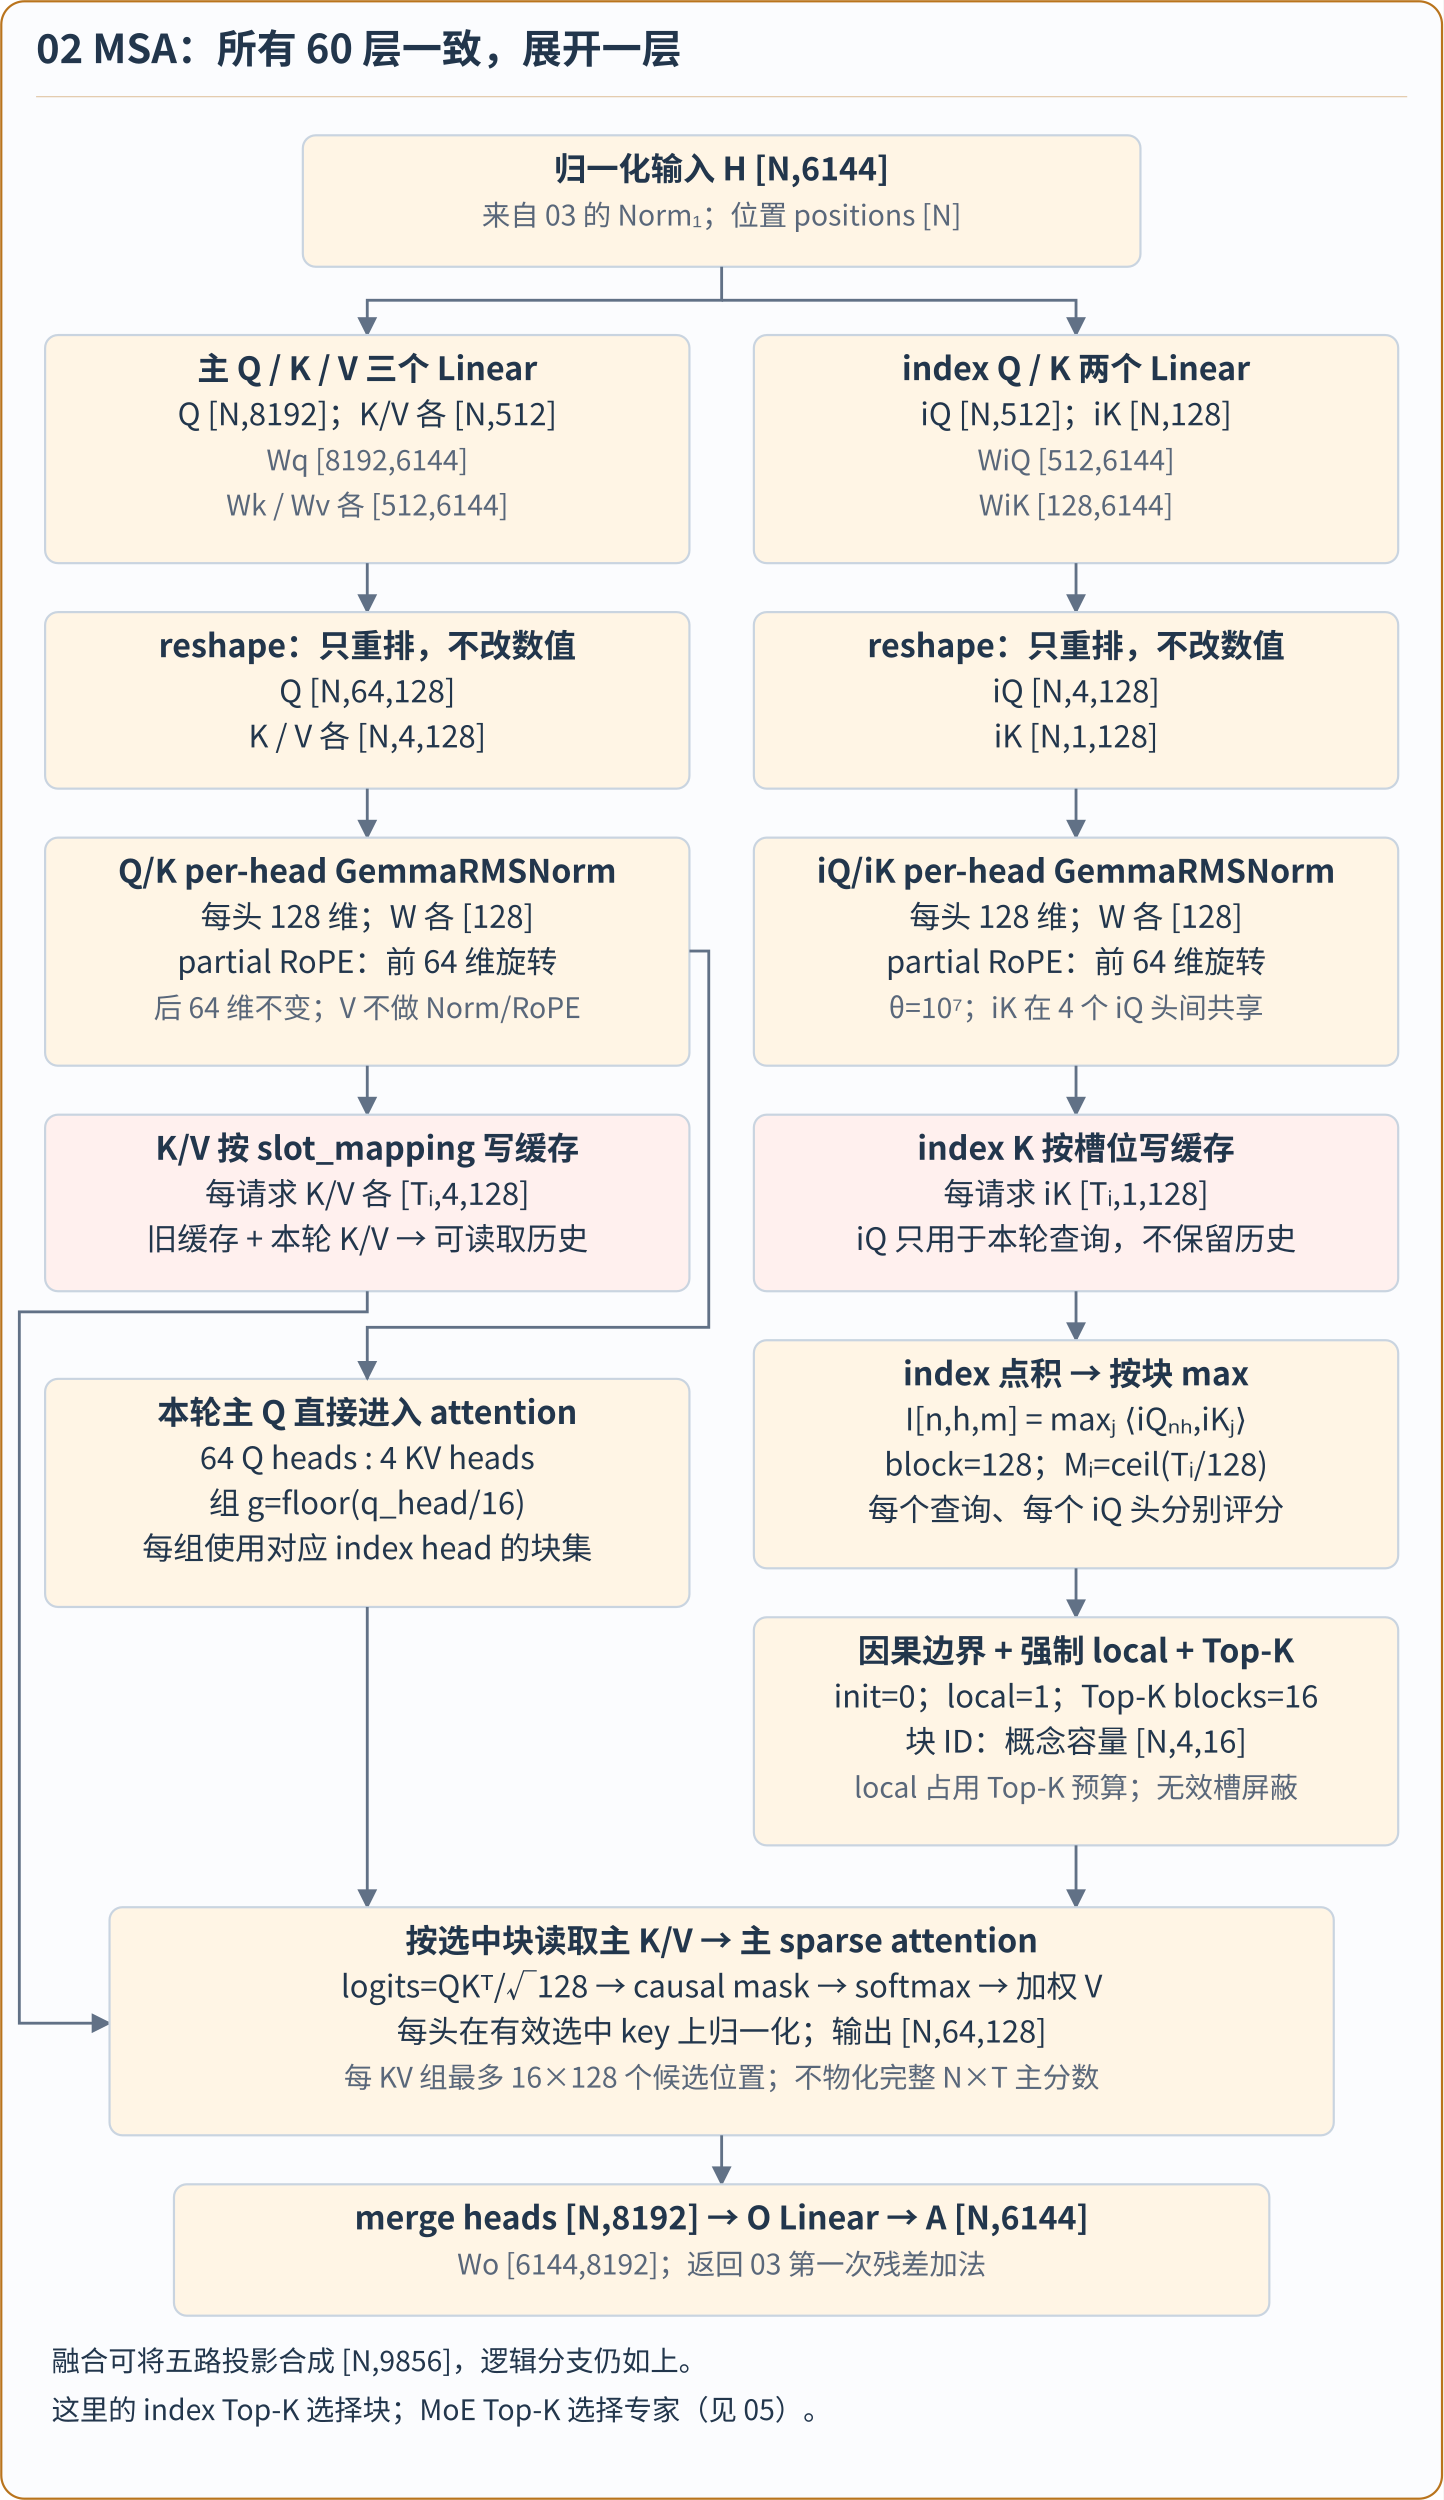
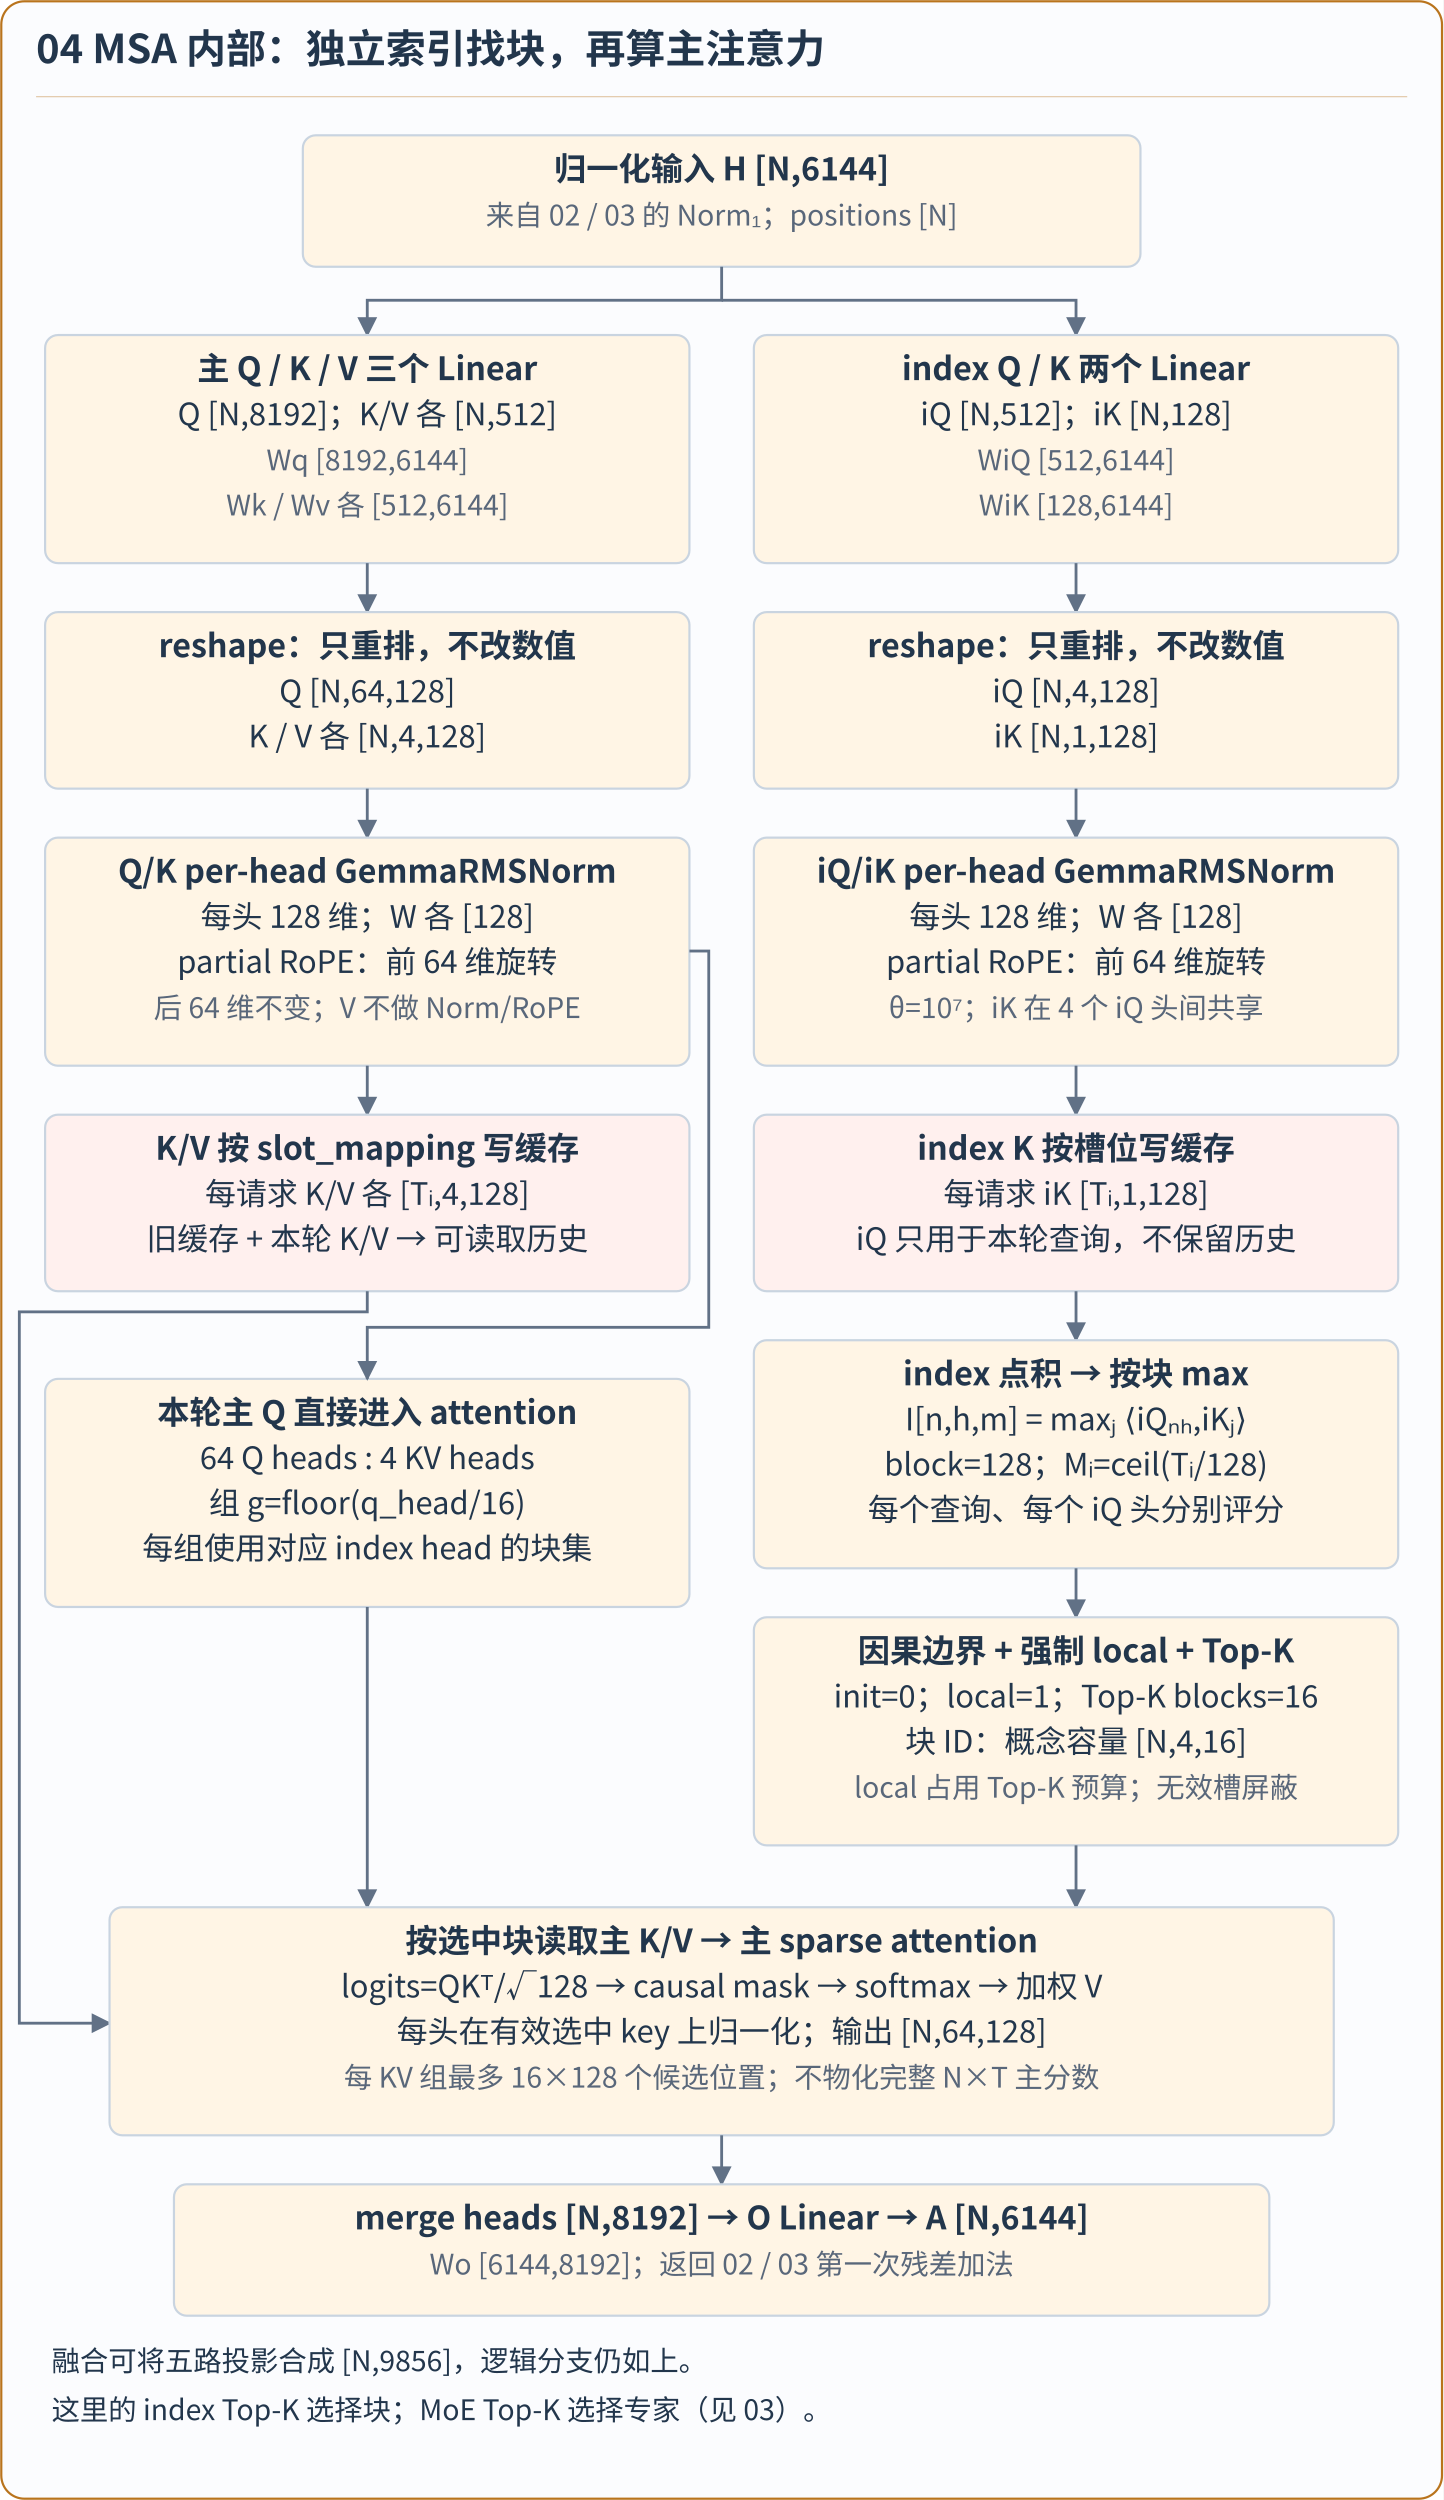
<svg xmlns="http://www.w3.org/2000/svg" width="1120" height="1940" viewBox="0 0 1120 1940" role="img">
  <rect width="1120" height="1940" fill="white" />
  <style>
text{font-family:'Microsoft YaHei','Noto Sans CJK SC',Arial,sans-serif;fill:#22364c}
.title{font-size:44px;font-weight:700}.head{font-size:31px;font-weight:700}
.node{font-size:25px;font-weight:600}.body{font-size:24px}.small{font-size:22px}
.weight{font-size:22px;fill:#59677a}.note{font-size:22px;fill:#59677a}
</style>
  <defs>
    <marker id="arrow" viewBox="0 0 10 10" refX="9" refY="5" markerWidth="7" markerHeight="7" orient="auto-start-reverse">
      <path d="M0 0L10 5L0 10Z" fill="#617186" />
    </marker>
  </defs>
  <rect x="1" y="1" width="1118" height="1938" rx="18" fill="#fbfcfe" stroke="#b9741d" stroke-width="1.7" />
-   <text x="28" y="49" class="head" text-anchor="start">02 MSA：所有 60 层一致，展开一层</text>
+   <text x="28" y="49" class="head" text-anchor="start">04 MSA 内部：独立索引找块，再算主注意力</text>
  <line x1="28" y1="75" x2="1092" y2="75" stroke="#b9741d" opacity=".35" />
  <rect x="235" y="105" width="650" height="102" rx="10" fill="#fff5e5" stroke="#c9d4e0" stroke-width="1.7" />
  <text data-max-width="622" x="560.0" y="140" class="node" text-anchor="middle">归一化输入 H [N,6144]</text>
-   <text data-max-width="622" x="560.0" y="175" class="weight" text-anchor="middle">来自 03 的 Norm₁；位置 positions [N]</text>
+   <text data-max-width="622" x="560.0" y="175" class="weight" text-anchor="middle">来自 02 / 03 的 Norm₁；positions [N]</text>
  <polyline points="560,207 560,233 285,233 285,260" fill="none" stroke="#617186" stroke-width="2.2" marker-end="url(#arrow)" />
  <polyline points="560,233 835,233 835,260" fill="none" stroke="#617186" stroke-width="2.2" marker-end="url(#arrow)" />
  <rect x="35" y="260" width="500" height="177" rx="10" fill="#fff5e5" stroke="#c9d4e0" stroke-width="1.7" />
  <text data-max-width="472" x="285.0" y="295" class="node" text-anchor="middle">主 Q / K / V 三个 Linear</text>
  <text data-max-width="472" x="285.0" y="330" class="body" text-anchor="middle">Q [N,8192]；K/V 各 [N,512]</text>
  <text data-max-width="472" x="285.0" y="365" class="weight" text-anchor="middle">Wq [8192,6144]</text>
  <text data-max-width="472" x="285.0" y="400" class="weight" text-anchor="middle">Wk / Wv 各 [512,6144]</text>
  <rect x="585" y="260" width="500" height="177" rx="10" fill="#fff5e5" stroke="#c9d4e0" stroke-width="1.7" />
  <text data-max-width="472" x="835.0" y="295" class="node" text-anchor="middle">index Q / K 两个 Linear</text>
  <text data-max-width="472" x="835.0" y="330" class="body" text-anchor="middle">iQ [N,512]；iK [N,128]</text>
  <text data-max-width="472" x="835.0" y="365" class="weight" text-anchor="middle">WiQ [512,6144]</text>
  <text data-max-width="472" x="835.0" y="400" class="weight" text-anchor="middle">WiK [128,6144]</text>
  <polyline points="285,437 285,475" fill="none" stroke="#617186" stroke-width="2.2" marker-end="url(#arrow)" />
  <polyline points="835,437 835,475" fill="none" stroke="#617186" stroke-width="2.2" marker-end="url(#arrow)" />
  <rect x="35" y="475" width="500" height="137" rx="10" fill="#fff5e5" stroke="#c9d4e0" stroke-width="1.7" />
  <text data-max-width="472" x="285.0" y="510" class="node" text-anchor="middle">reshape：只重排，不改数值</text>
  <text data-max-width="472" x="285.0" y="545" class="body" text-anchor="middle">Q [N,64,128]</text>
  <text data-max-width="472" x="285.0" y="580" class="body" text-anchor="middle">K / V 各 [N,4,128]</text>
  <rect x="585" y="475" width="500" height="137" rx="10" fill="#fff5e5" stroke="#c9d4e0" stroke-width="1.7" />
  <text data-max-width="472" x="835.0" y="510" class="node" text-anchor="middle">reshape：只重排，不改数值</text>
  <text data-max-width="472" x="835.0" y="545" class="body" text-anchor="middle">iQ [N,4,128]</text>
  <text data-max-width="472" x="835.0" y="580" class="body" text-anchor="middle">iK [N,1,128]</text>
  <polyline points="285,612 285,650" fill="none" stroke="#617186" stroke-width="2.2" marker-end="url(#arrow)" />
  <polyline points="835,612 835,650" fill="none" stroke="#617186" stroke-width="2.2" marker-end="url(#arrow)" />
  <rect x="35" y="650" width="500" height="177" rx="10" fill="#fff5e5" stroke="#c9d4e0" stroke-width="1.7" />
  <text data-max-width="472" x="285.0" y="685" class="node" text-anchor="middle">Q/K per-head GemmaRMSNorm</text>
  <text data-max-width="472" x="285.0" y="720" class="body" text-anchor="middle">每头 128 维；W 各 [128]</text>
  <text data-max-width="472" x="285.0" y="755" class="body" text-anchor="middle">partial RoPE：前 64 维旋转</text>
  <text data-max-width="472" x="285.0" y="790" class="weight" text-anchor="middle">后 64 维不变；V 不做 Norm/RoPE</text>
  <rect x="585" y="650" width="500" height="177" rx="10" fill="#fff5e5" stroke="#c9d4e0" stroke-width="1.7" />
  <text data-max-width="472" x="835.0" y="685" class="node" text-anchor="middle">iQ/iK per-head GemmaRMSNorm</text>
  <text data-max-width="472" x="835.0" y="720" class="body" text-anchor="middle">每头 128 维；W 各 [128]</text>
  <text data-max-width="472" x="835.0" y="755" class="body" text-anchor="middle">partial RoPE：前 64 维旋转</text>
  <text data-max-width="472" x="835.0" y="790" class="weight" text-anchor="middle">θ=10⁷；iK 在 4 个 iQ 头间共享</text>
  <polyline points="285,827 285,865" fill="none" stroke="#617186" stroke-width="2.2" marker-end="url(#arrow)" />
  <polyline points="835,827 835,865" fill="none" stroke="#617186" stroke-width="2.2" marker-end="url(#arrow)" />
  <rect x="35" y="865" width="500" height="137" rx="10" fill="#fff0ee" stroke="#c9d4e0" stroke-width="1.7" />
  <text data-max-width="472" x="285.0" y="900" class="node" text-anchor="middle">K/V 按 slot_mapping 写缓存</text>
  <text data-max-width="472" x="285.0" y="935" class="body" text-anchor="middle">每请求 K/V 各 [Tᵢ,4,128]</text>
  <text data-max-width="472" x="285.0" y="970" class="body" text-anchor="middle">旧缓存 + 本轮 K/V → 可读取历史</text>
  <rect x="585" y="865" width="500" height="137" rx="10" fill="#fff0ee" stroke="#c9d4e0" stroke-width="1.7" />
  <text data-max-width="472" x="835.0" y="900" class="node" text-anchor="middle">index K 按槽位写缓存</text>
  <text data-max-width="472" x="835.0" y="935" class="body" text-anchor="middle">每请求 iK [Tᵢ,1,128]</text>
  <text data-max-width="472" x="835.0" y="970" class="body" text-anchor="middle">iQ 只用于本轮查询，不保留历史</text>
  <polyline points="835,1002 835,1040" fill="none" stroke="#617186" stroke-width="2.2" marker-end="url(#arrow)" />
  <rect x="585" y="1040" width="500" height="177" rx="10" fill="#fff5e5" stroke="#c9d4e0" stroke-width="1.7" />
  <text data-max-width="472" x="835.0" y="1075" class="node" text-anchor="middle">index 点积 → 按块 max</text>
  <text data-max-width="472" x="835.0" y="1110" class="body" text-anchor="middle">I[n,h,m] = maxⱼ ⟨iQₙₕ,iKⱼ⟩</text>
  <text data-max-width="472" x="835.0" y="1145" class="body" text-anchor="middle">block=128；Mᵢ=ceil(Tᵢ/128)</text>
  <text data-max-width="472" x="835.0" y="1180" class="body" text-anchor="middle">每个查询、每个 iQ 头分别评分</text>
  <polyline points="835,1217 835,1255" fill="none" stroke="#617186" stroke-width="2.2" marker-end="url(#arrow)" />
  <rect x="585" y="1255" width="500" height="177" rx="10" fill="#fff5e5" stroke="#c9d4e0" stroke-width="1.7" />
  <text data-max-width="472" x="835.0" y="1290" class="node" text-anchor="middle">因果边界 + 强制 local + Top-K</text>
  <text data-max-width="472" x="835.0" y="1325" class="body" text-anchor="middle">init=0；local=1；Top-K blocks=16</text>
  <text data-max-width="472" x="835.0" y="1360" class="body" text-anchor="middle">块 ID：概念容量 [N,4,16]</text>
  <text data-max-width="472" x="835.0" y="1395" class="weight" text-anchor="middle">local 占用 Top-K 预算；无效槽屏蔽</text>
  <rect x="35" y="1070" width="500" height="177" rx="10" fill="#fff5e5" stroke="#c9d4e0" stroke-width="1.7" />
  <text data-max-width="472" x="285.0" y="1105" class="node" text-anchor="middle">本轮主 Q 直接进入 attention</text>
  <text data-max-width="472" x="285.0" y="1140" class="body" text-anchor="middle">64 Q heads : 4 KV heads</text>
  <text data-max-width="472" x="285.0" y="1175" class="body" text-anchor="middle">组 g=floor(q_head/16)</text>
  <text data-max-width="472" x="285.0" y="1210" class="body" text-anchor="middle">每组使用对应 index head 的块集</text>
  <polyline points="535,738 550,738 550,1030 285,1030 285,1070" fill="none" stroke="#617186" stroke-width="2.2" marker-end="url(#arrow)" />
  <polyline points="285,1002 285,1018 15,1018 15,1570 85,1570" fill="none" stroke="#617186" stroke-width="2.2" marker-end="url(#arrow)" />
  <polyline points="835,1432 835,1480" fill="none" stroke="#617186" stroke-width="2.2" marker-end="url(#arrow)" />
  <polyline points="285,1247 285,1480" fill="none" stroke="#617186" stroke-width="2.2" marker-end="url(#arrow)" />
  <rect x="85" y="1480" width="950" height="177" rx="10" fill="#fff5e5" stroke="#c9d4e0" stroke-width="1.7" />
  <text data-max-width="922" x="560.0" y="1515" class="node" text-anchor="middle">按选中块读取主 K/V → 主 sparse attention</text>
  <text data-max-width="922" x="560.0" y="1550" class="body" text-anchor="middle">logits=QKᵀ/√128 → causal mask → softmax → 加权 V</text>
  <text data-max-width="922" x="560.0" y="1585" class="body" text-anchor="middle">每头在有效选中 key 上归一化；输出 [N,64,128]</text>
  <text data-max-width="922" x="560.0" y="1620" class="weight" text-anchor="middle">每 KV 组最多 16×128 个候选位置；不物化完整 N×T 主分数</text>
  <polyline points="560,1657 560,1695" fill="none" stroke="#617186" stroke-width="2.2" marker-end="url(#arrow)" />
  <rect x="135" y="1695" width="850" height="102" rx="10" fill="#fff5e5" stroke="#c9d4e0" stroke-width="1.7" />
  <text data-max-width="822" x="560.0" y="1730" class="node" text-anchor="middle">merge heads [N,8192] → O Linear → A [N,6144]</text>
-   <text data-max-width="822" x="560.0" y="1765" class="weight" text-anchor="middle">Wo [6144,8192]；返回 03 第一次残差加法</text>
+   <text data-max-width="822" x="560.0" y="1765" class="weight" text-anchor="middle">Wo [6144,8192]；返回 02 / 03 第一次残差加法</text>
  <text x="40" y="1840" class="small" text-anchor="start">融合可将五路投影合成 [N,9856]，逻辑分支仍如上。</text>
-   <text x="40" y="1878" class="small" text-anchor="start">这里的 index Top-K 选择块；MoE Top-K 选择专家（见 05）。</text>
+   <text x="40" y="1878" class="small" text-anchor="start">这里的 index Top-K 选择块；MoE Top-K 选择专家（见 03）。</text>
</svg>
